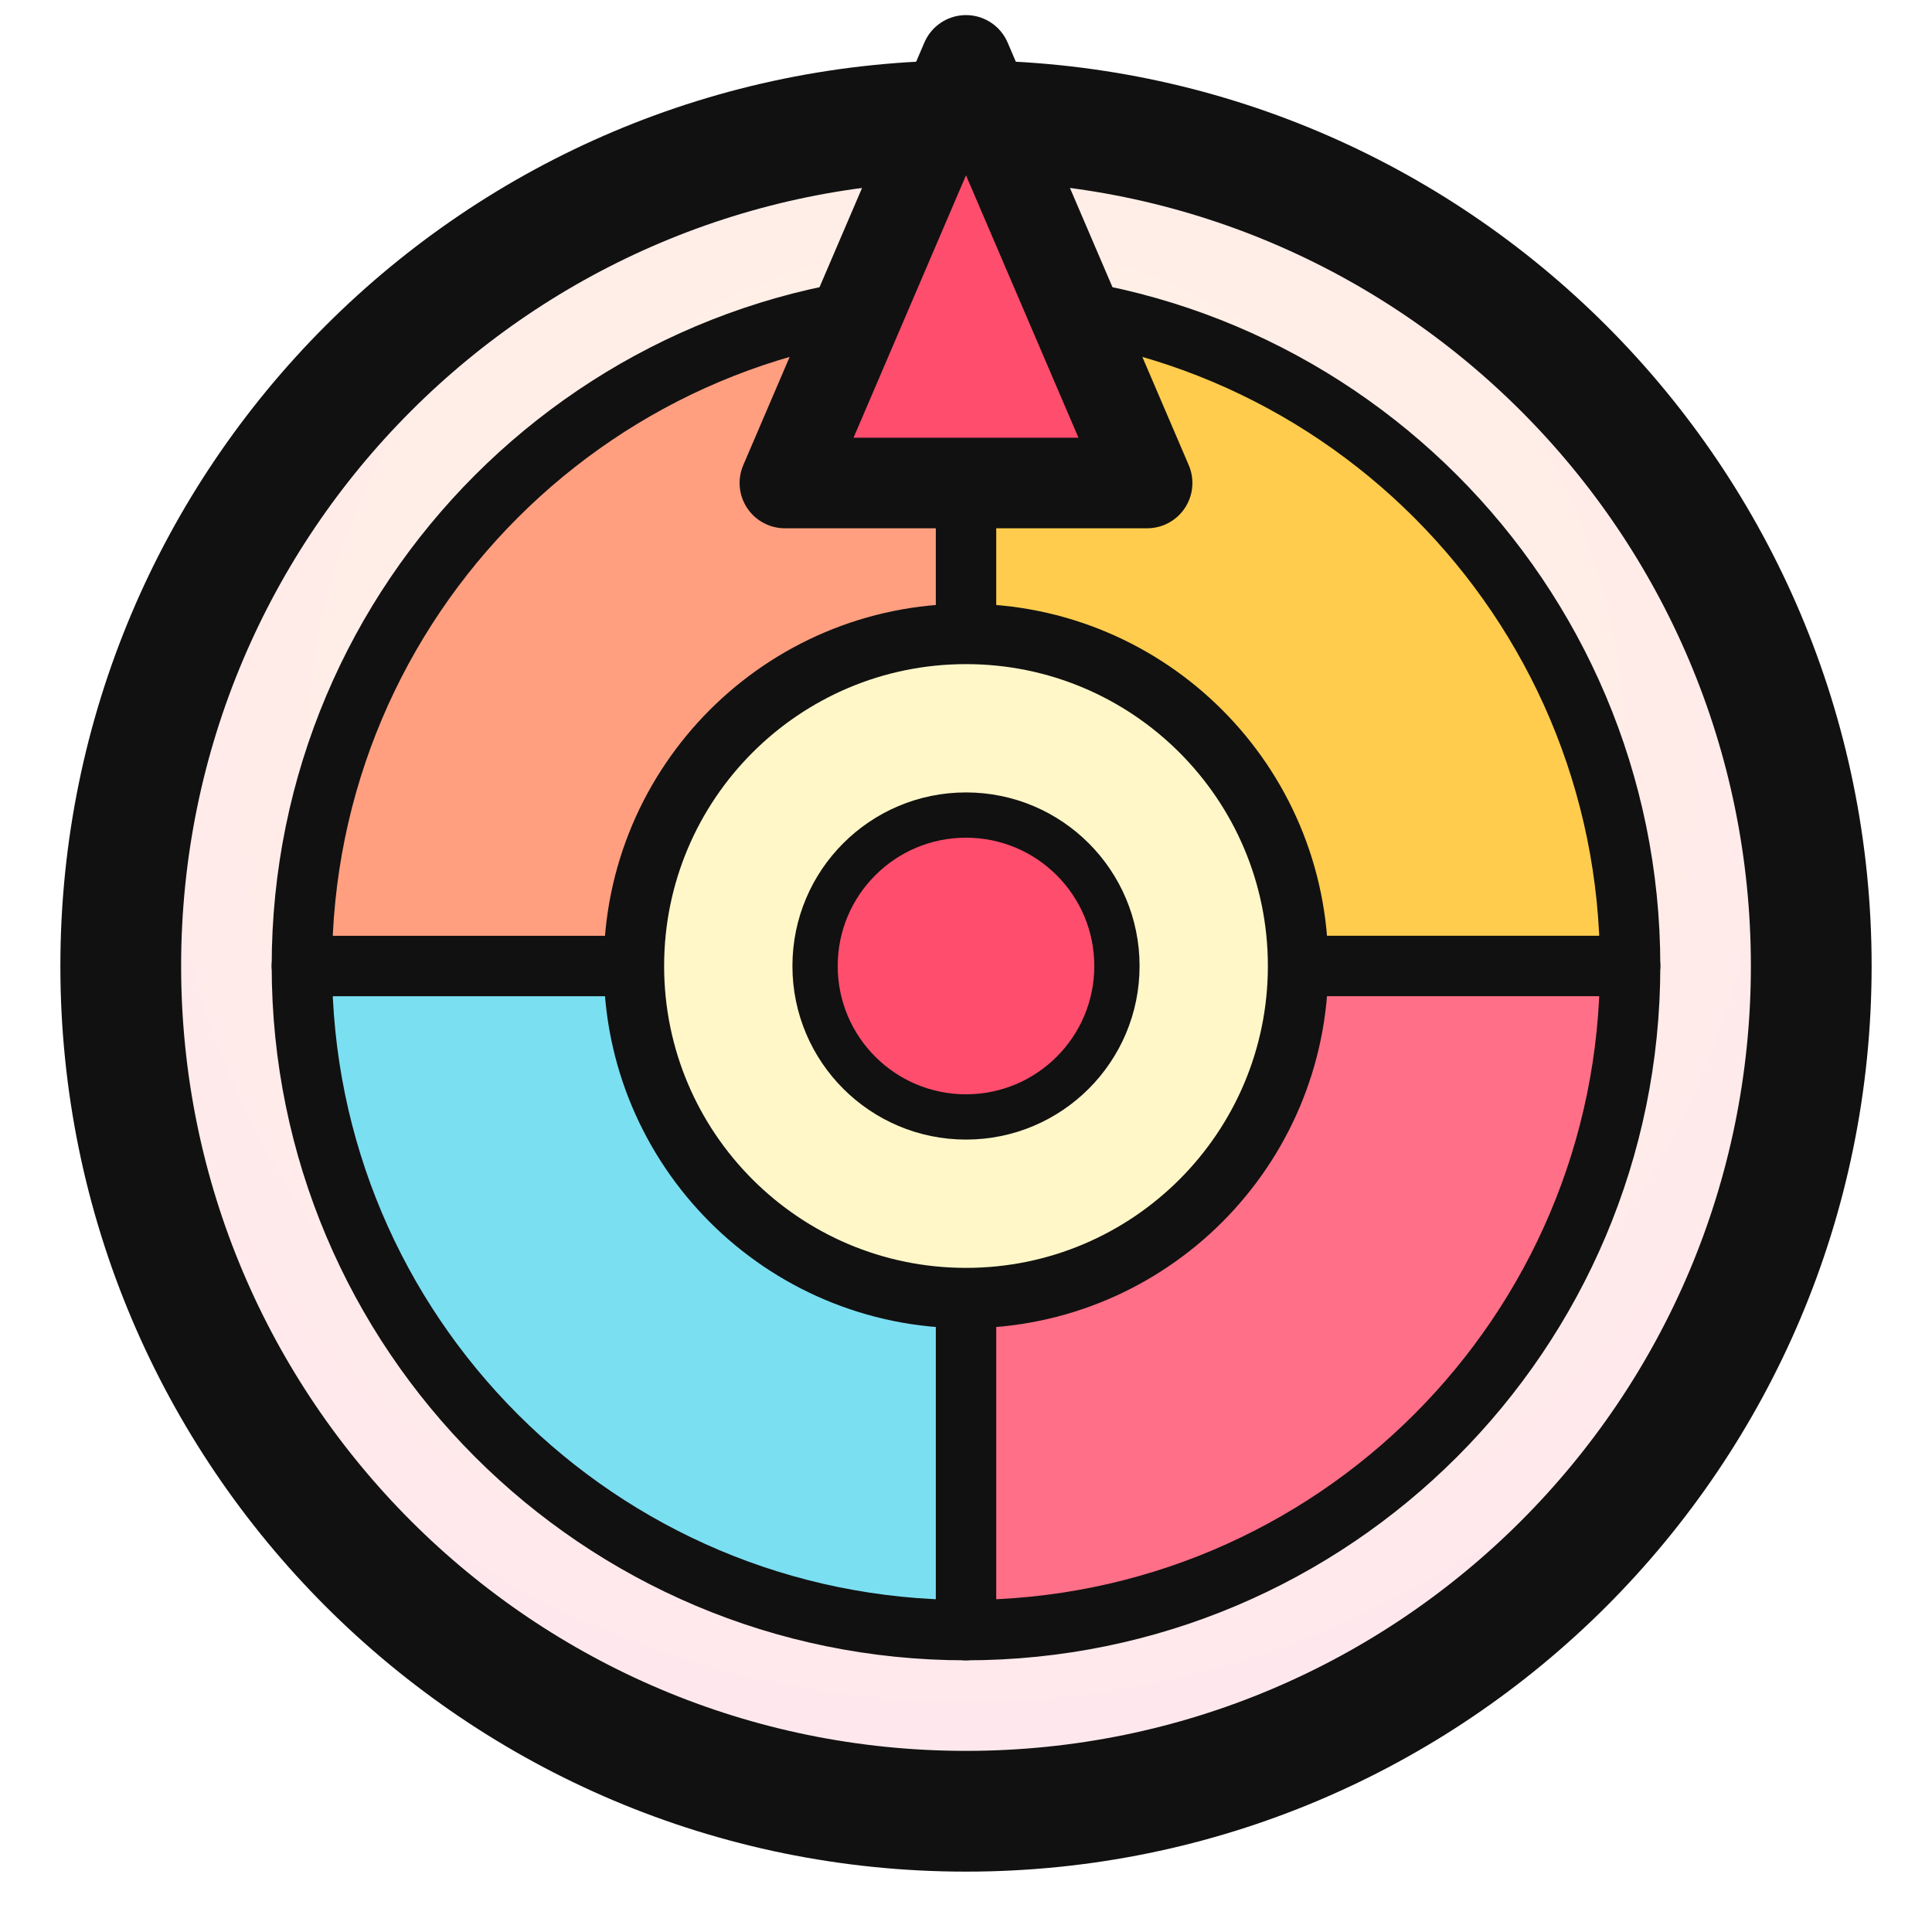
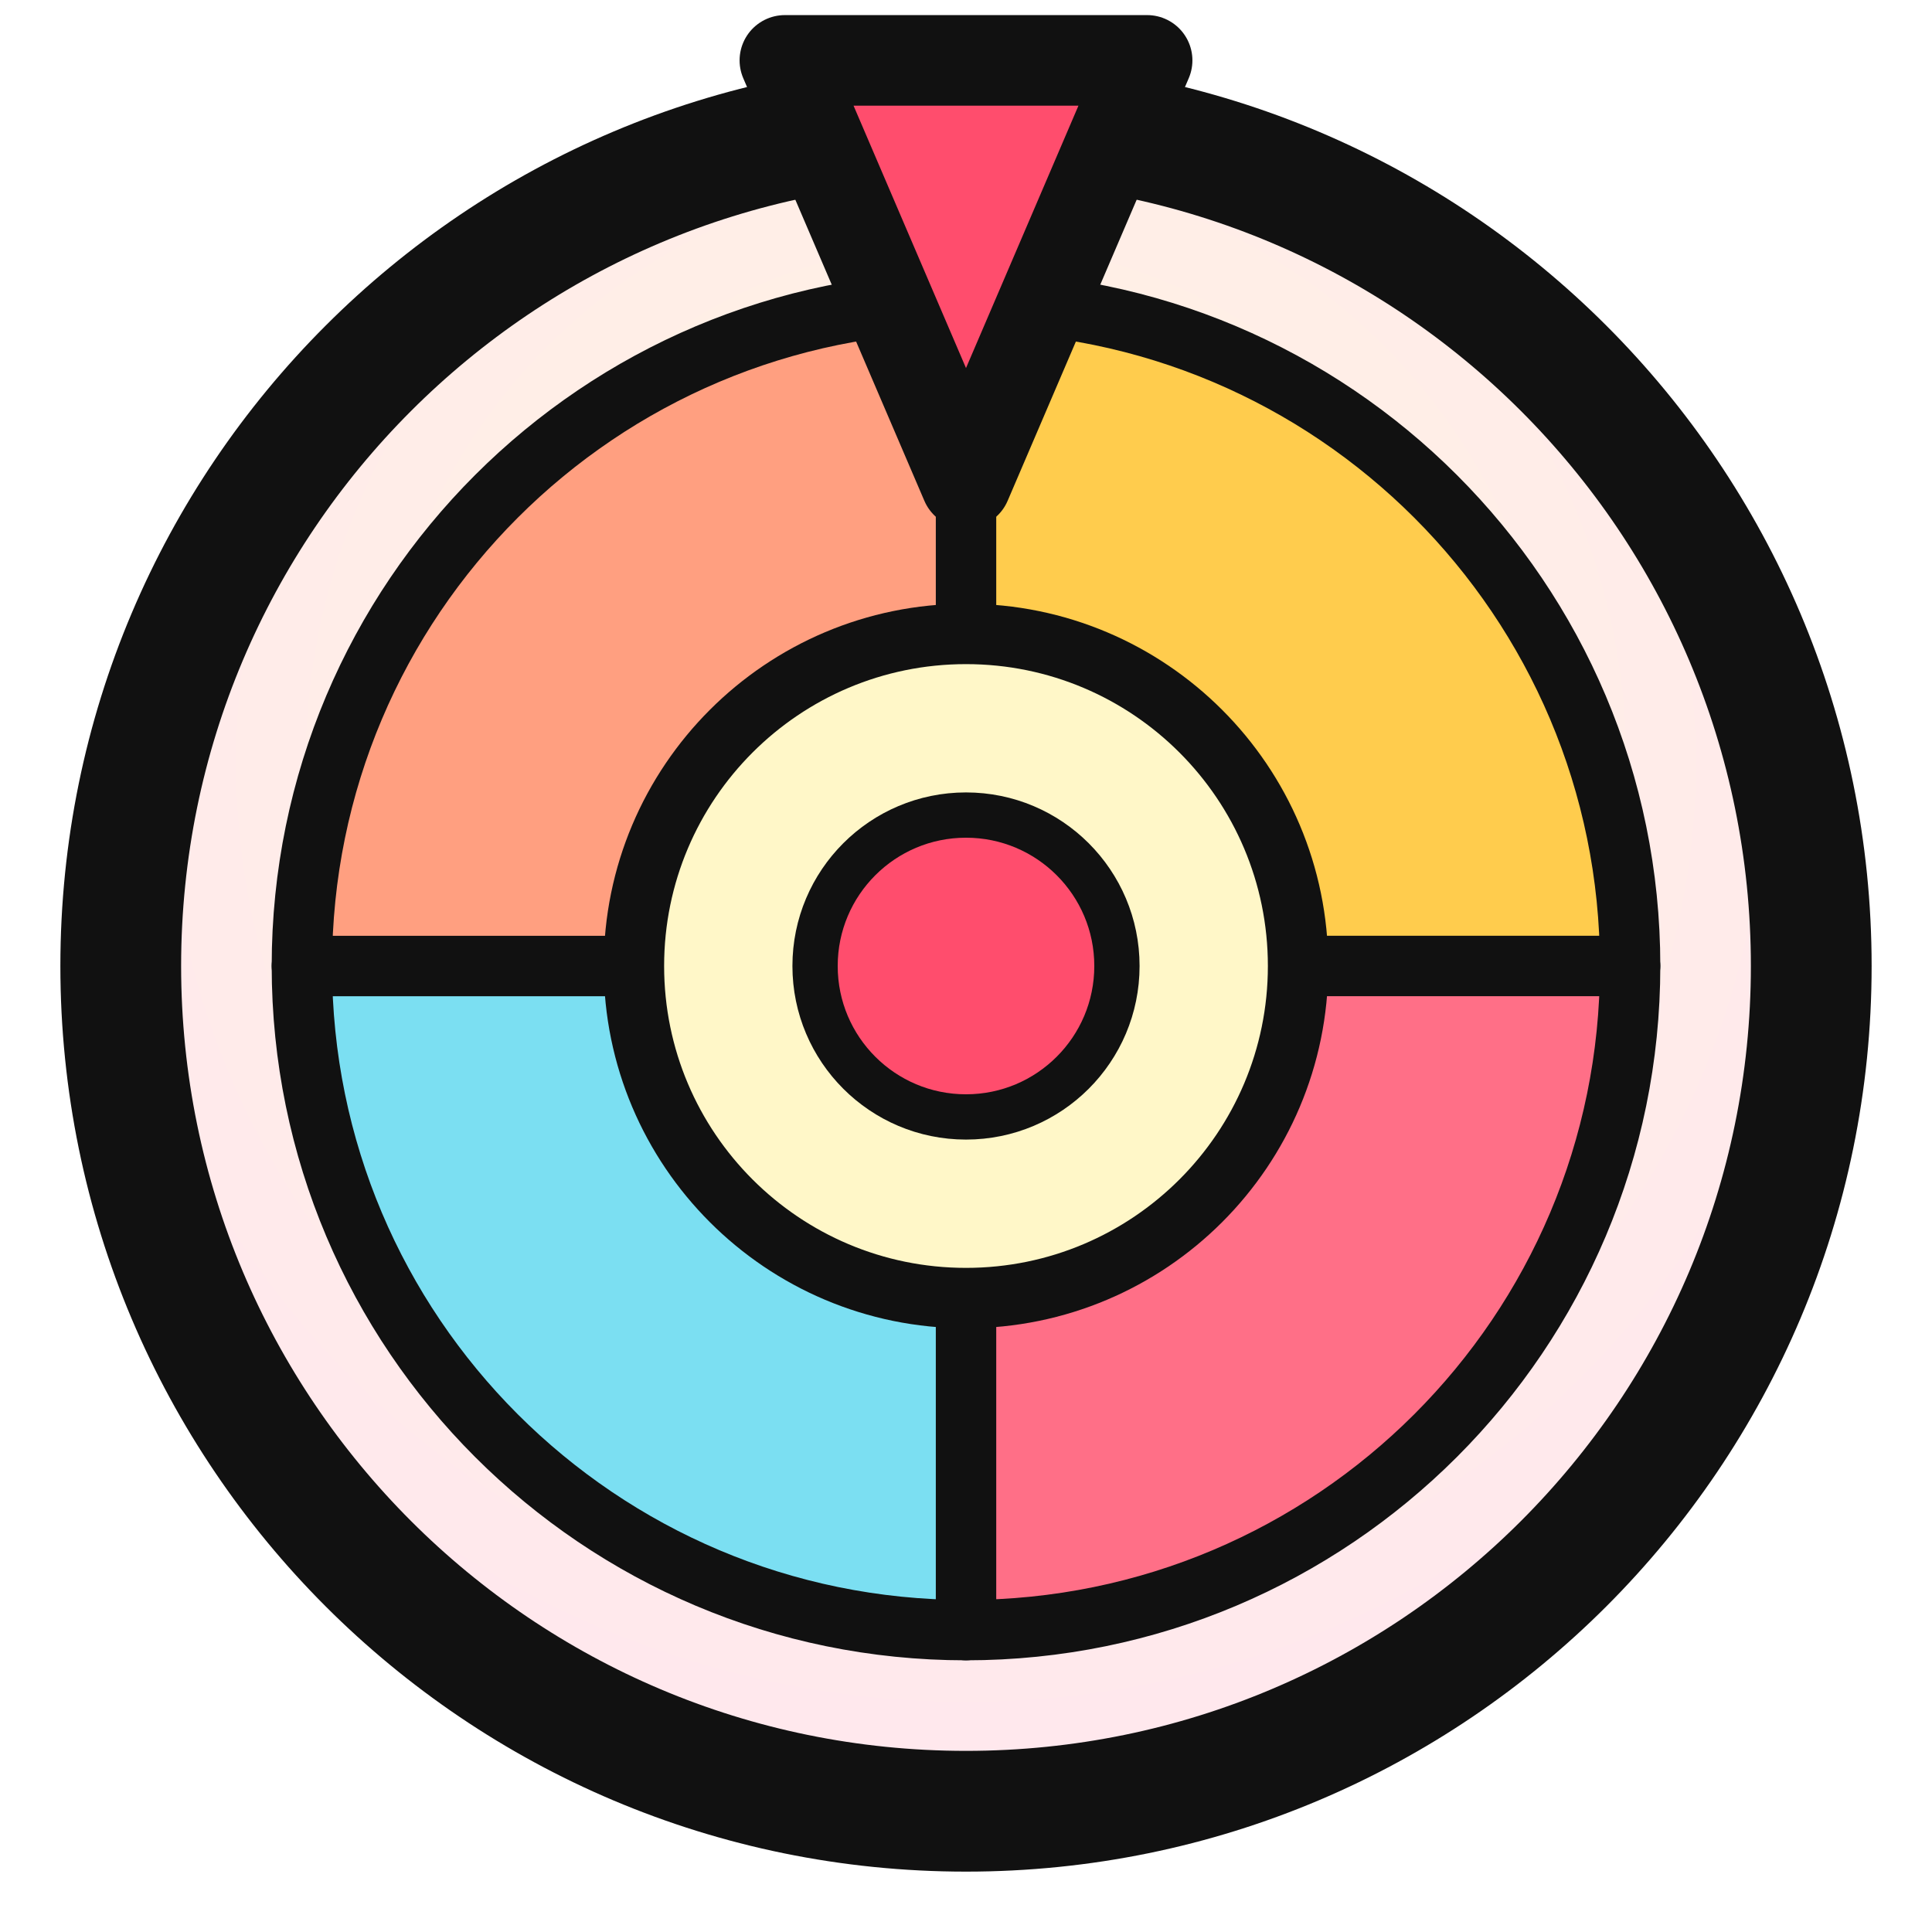
<svg xmlns="http://www.w3.org/2000/svg" viewBox="0 0 64 64">
  <defs>
    <radialGradient id="startWheelBase" cx="50%" cy="38%" r="70%">
      <stop offset="0%" stop-color="#fff6df" />
      <stop offset="100%" stop-color="#ffe5f0" />
    </radialGradient>
  </defs>
  <circle cx="32" cy="32" r="28" fill="url(#startWheelBase)" stroke="#111" stroke-width="4" />
  <path d="M32 32 L32 10 A22 22 0 0 1 54 32 Z" fill="#ffcc4d" stroke="#111" stroke-width="2" stroke-linejoin="round" />
  <path d="M32 32 L54 32 A22 22 0 0 1 32 54 Z" fill="#ff6f87" stroke="#111" stroke-width="2" stroke-linejoin="round" />
  <path d="M32 32 L32 54 A22 22 0 0 1 10 32 Z" fill="#7bdff2" stroke="#111" stroke-width="2" stroke-linejoin="round" />
  <path d="M32 32 L10 32 A22 22 0 0 1 32 10 Z" fill="#ff9f80" stroke="#111" stroke-width="2" stroke-linejoin="round" />
  <circle cx="32" cy="32" r="11" fill="#fff7c8" stroke="#111" stroke-width="2" />
  <circle cx="32" cy="32" r="5" fill="#ff4d6d" stroke="#111" stroke-width="1.5" />
-   <path d="M32 2 L26 16 L38 16 Z" fill="#ff4d6d" stroke="#111" stroke-width="3" stroke-linejoin="round" />
+   <path d="M32 16 L26 2 L38 2 Z" fill="#ff4d6d" stroke="#111" stroke-width="3" stroke-linejoin="round" />
</svg>
